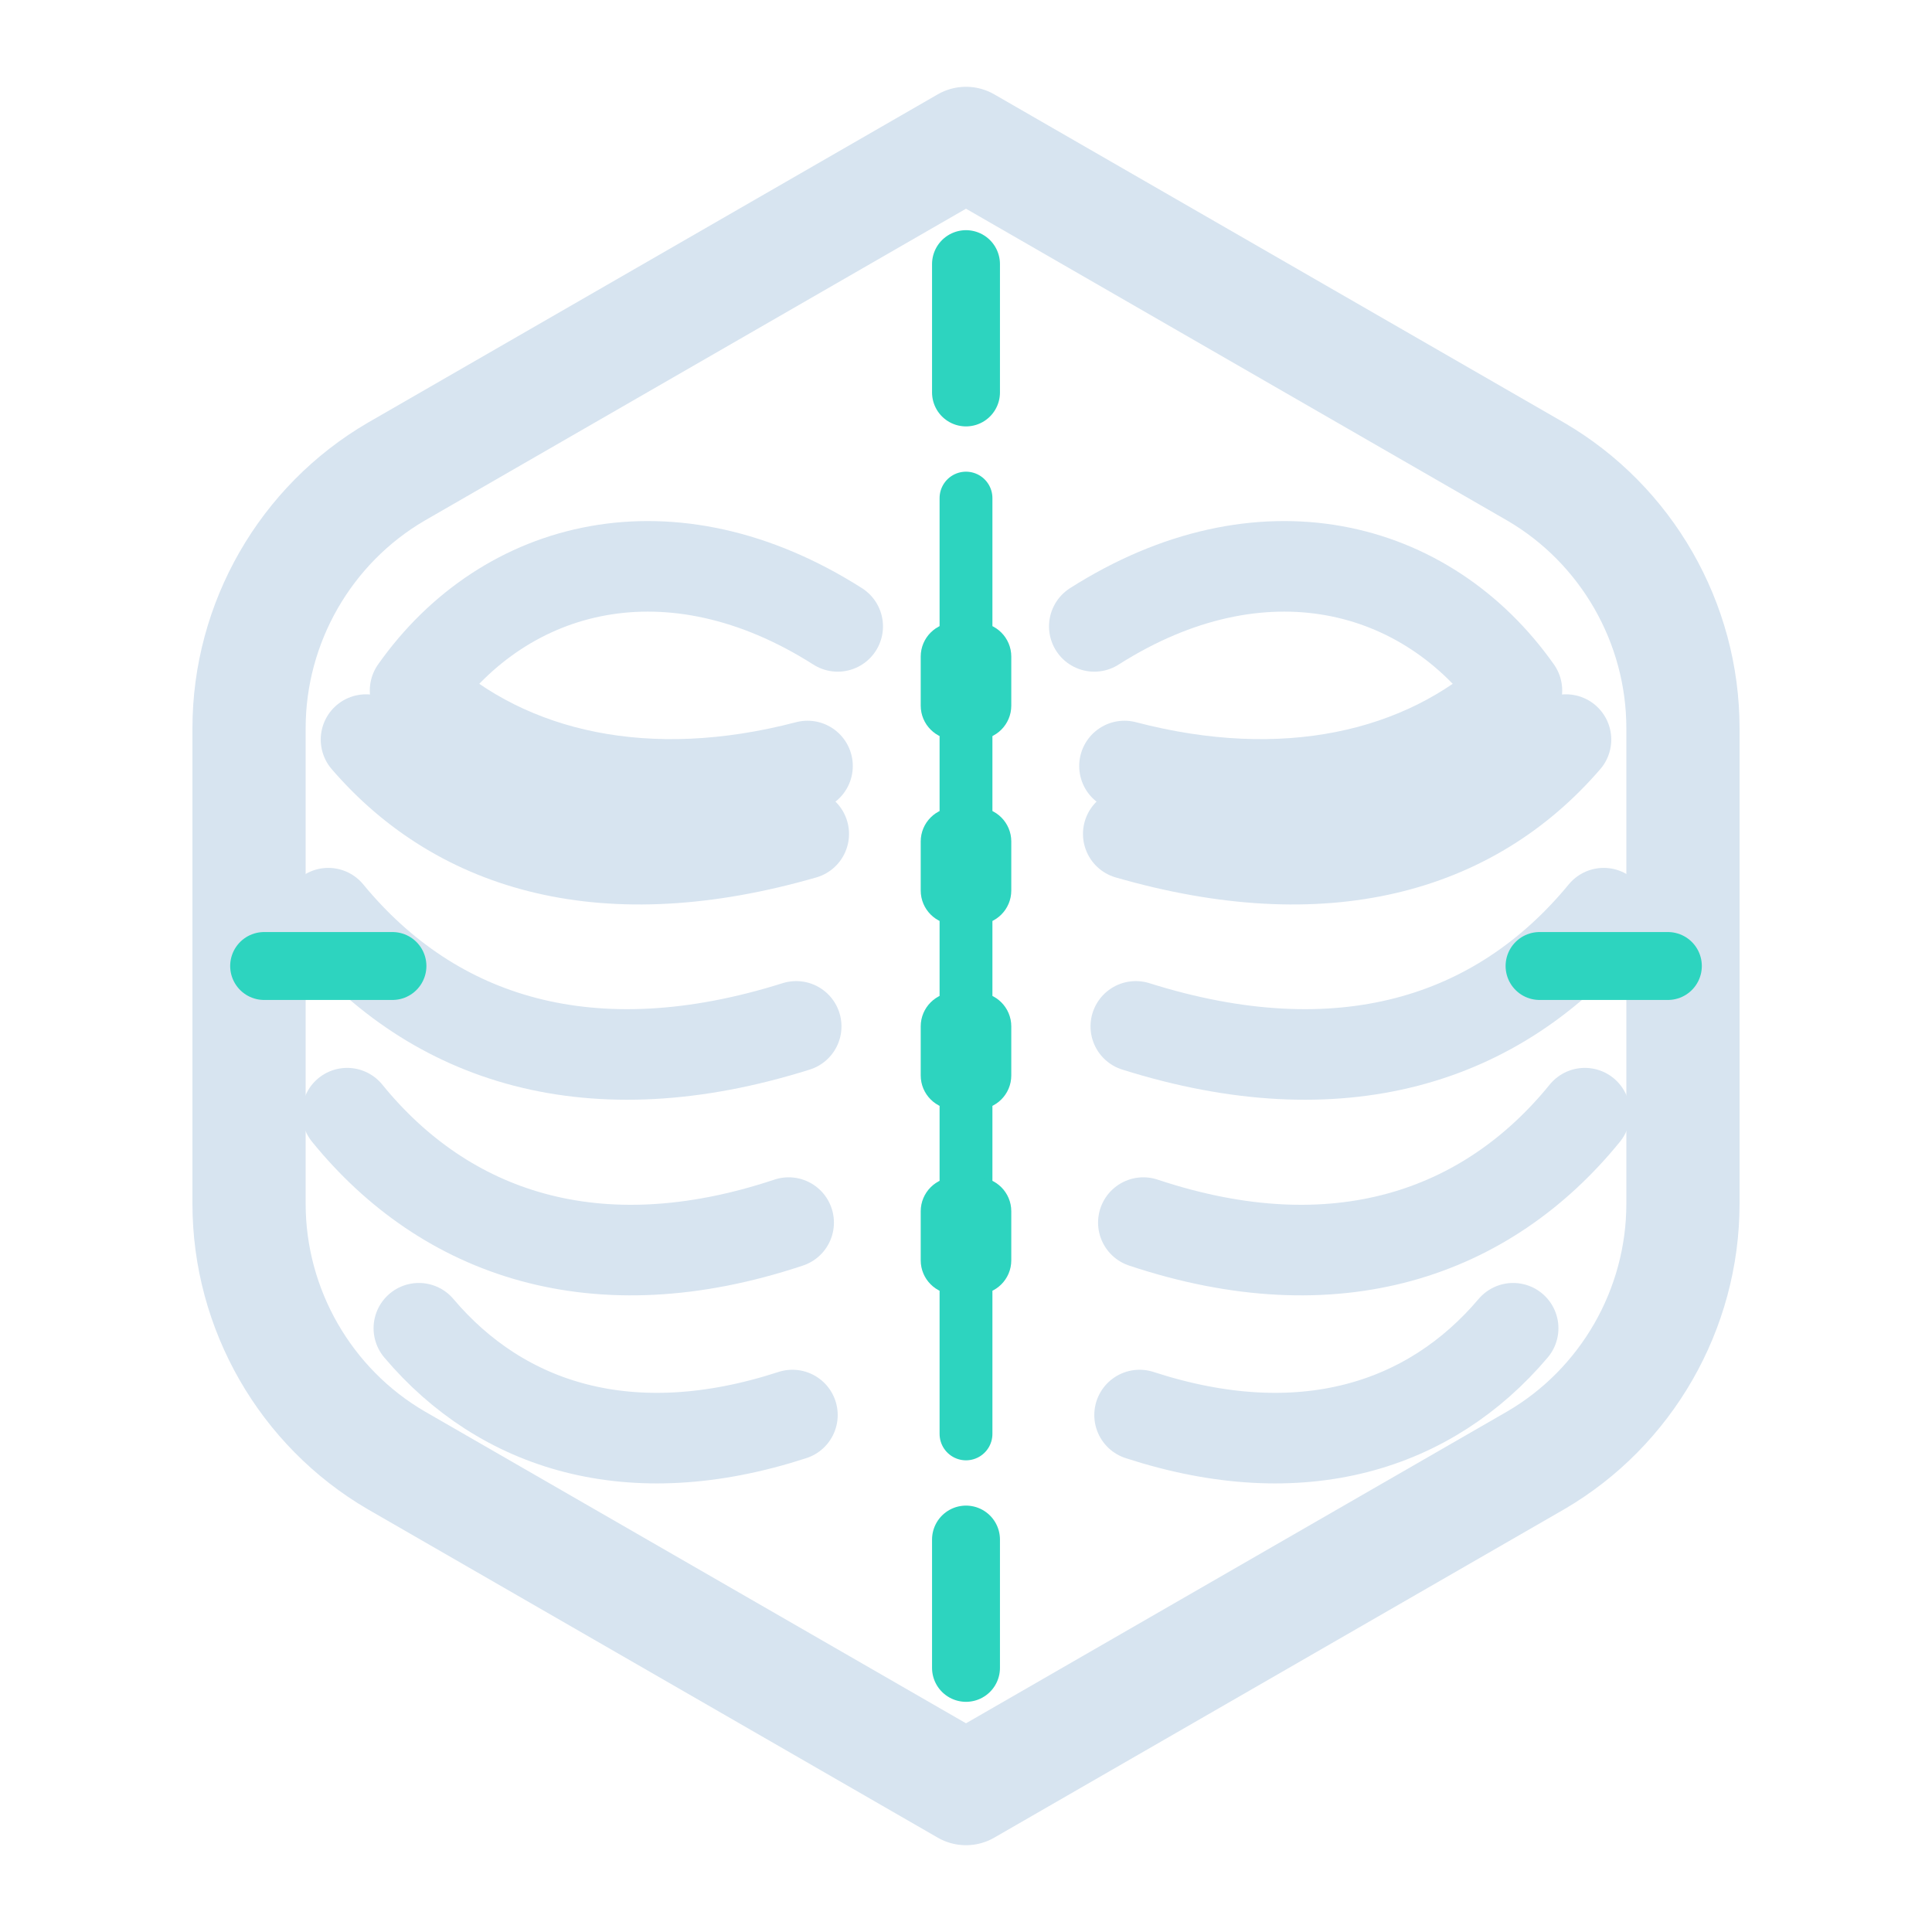
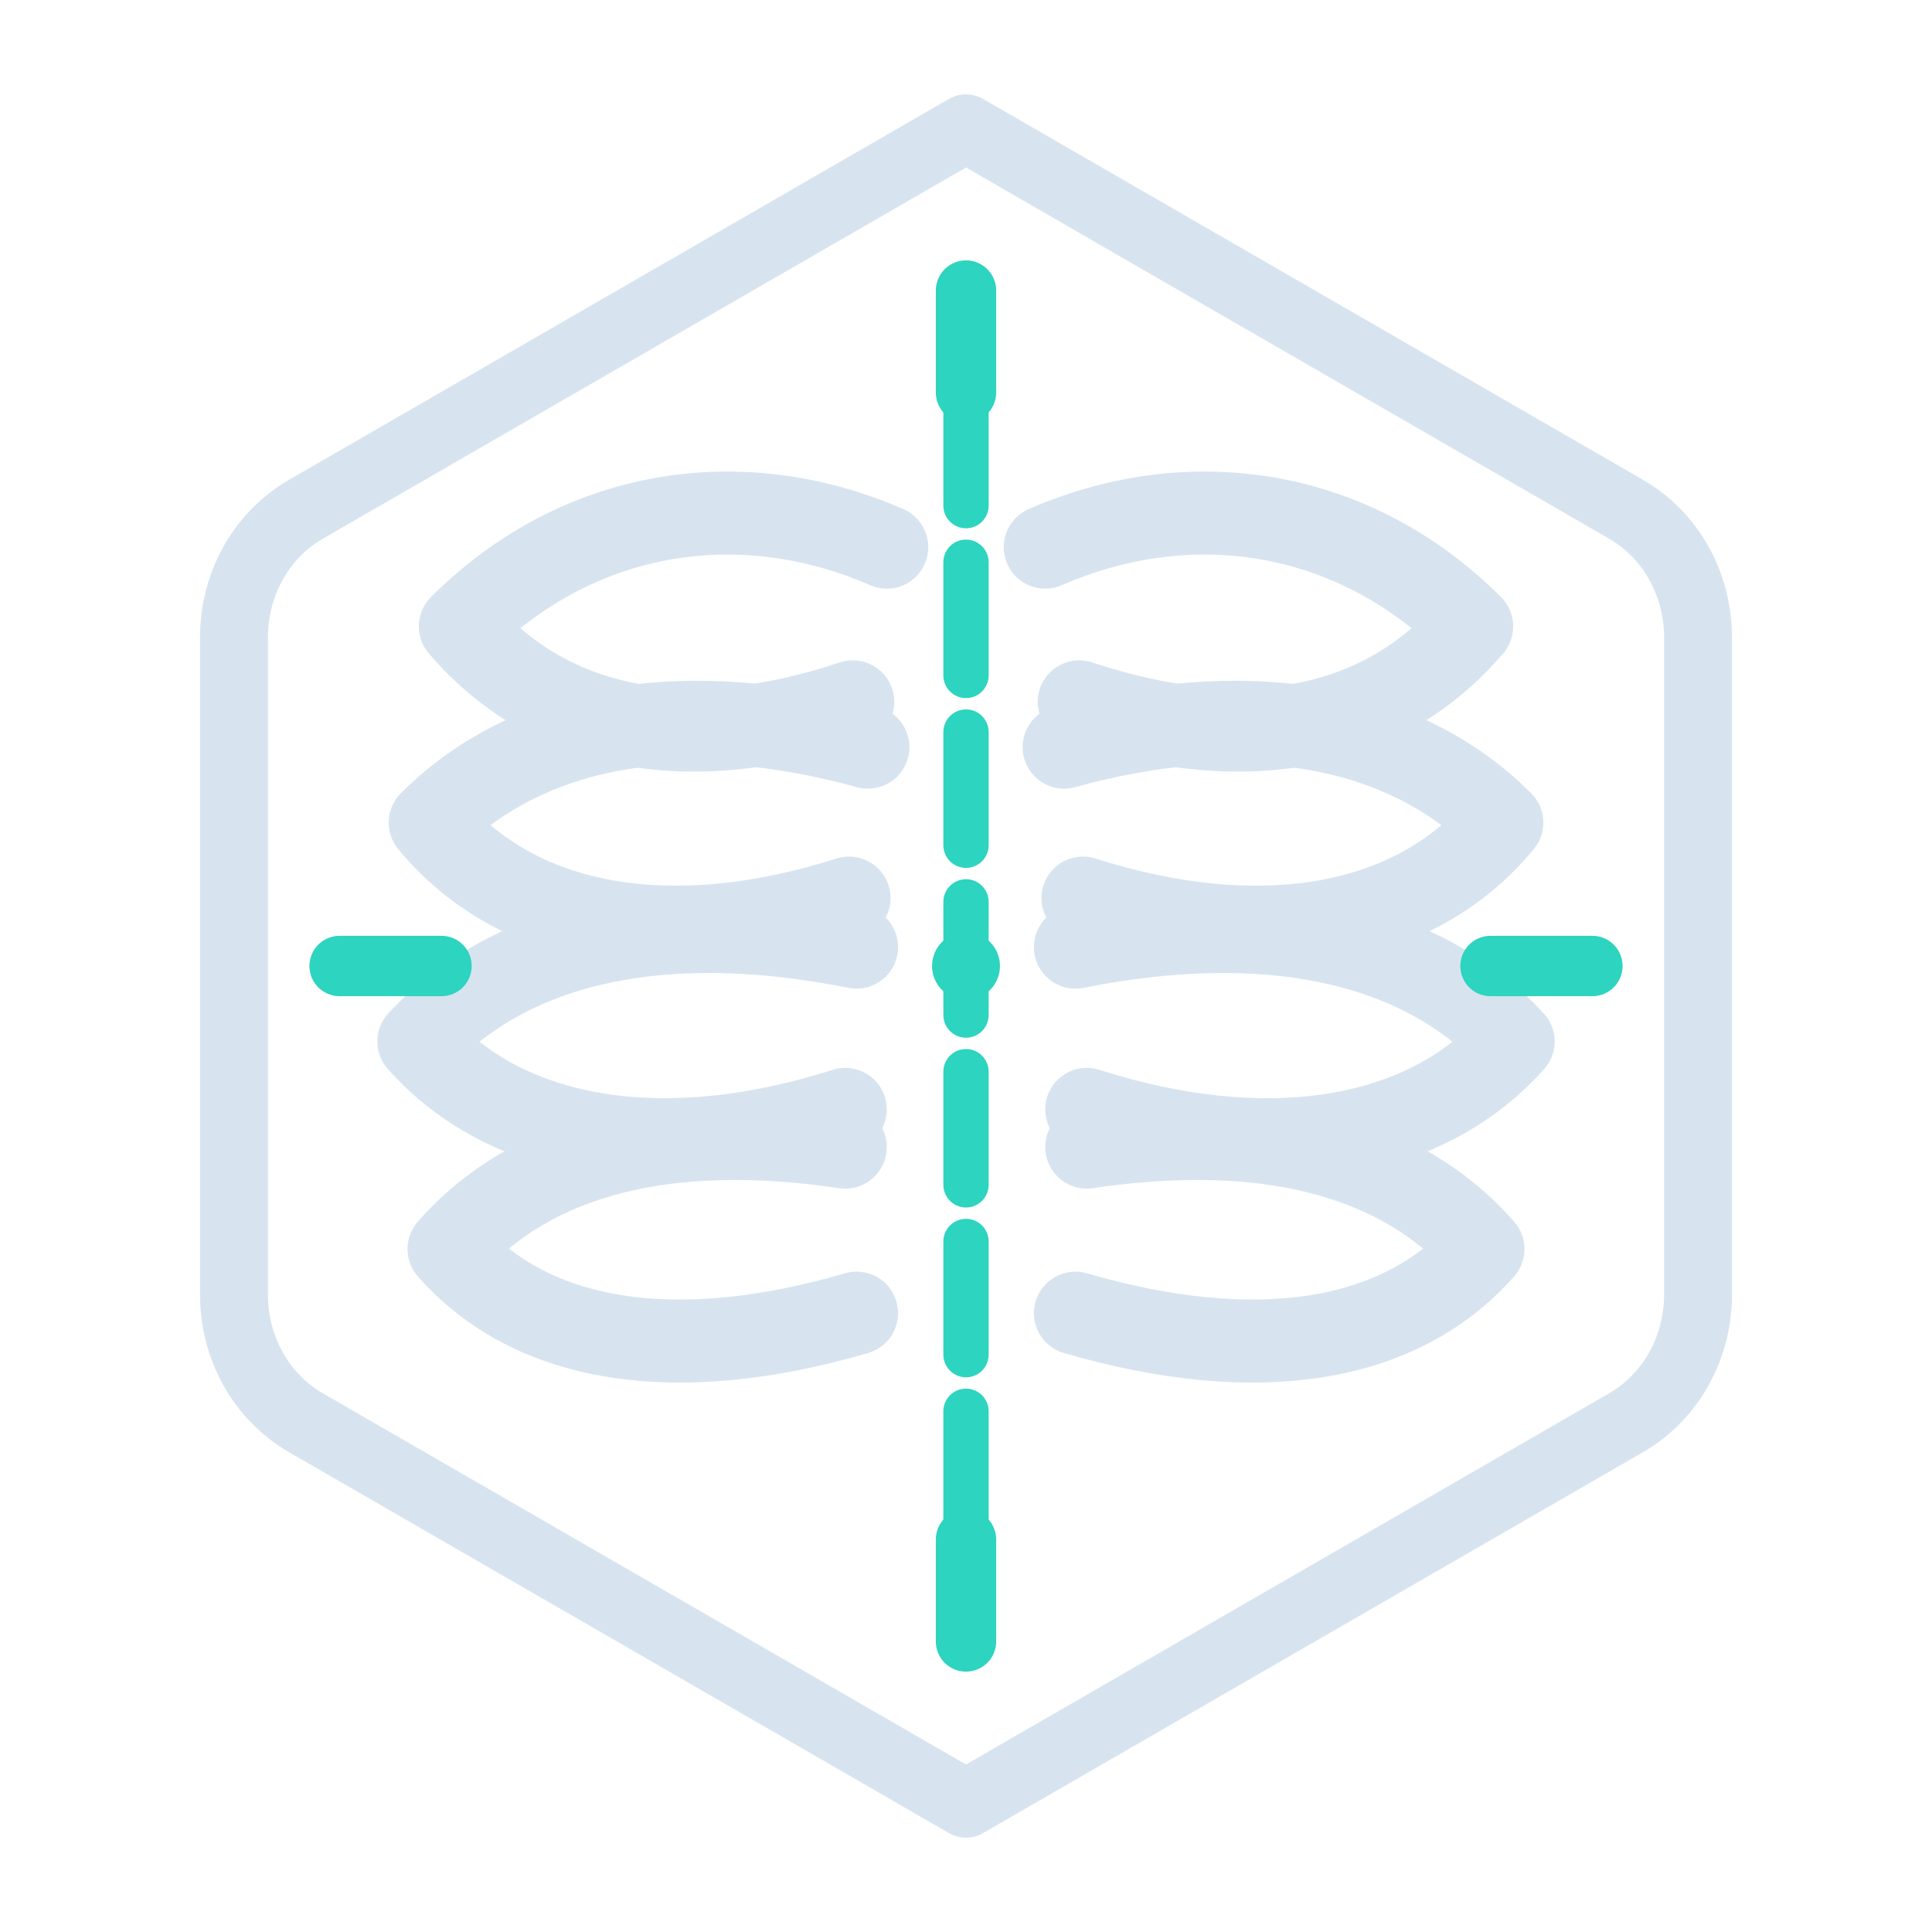
<svg xmlns="http://www.w3.org/2000/svg" viewBox="0 0 512 512" role="img" aria-labelledby="title desc">
-   <g fill="none" stroke-linecap="round" stroke-linejoin="round">
-     <path d="M256 38 407 125c24 14 39 40 39 68v126c0 28-15 54-39 68L256 474 105 387c-24-14-39-40-39-68V193c0-28 15-54 39-68Z" stroke="#d7e4f0" stroke-width="30" />
-     <path d="M222 166c-44-28-88-17-112 17 25 23 62 31 104 20M290 166c44-28 88-17 112 17-25 23-62 31-104 20" stroke="#d7e4f0" stroke-width="24" />
-     <path d="M213 221c-52 15-91 4-116-25M299 221c52 15 91 4 116-25" stroke="#d7e4f0" stroke-width="24" />
-     <path d="M211 272c-54 17-96 4-124-30M301 272c54 17 96 4 124-30" stroke="#d7e4f0" stroke-width="24" />
-     <path d="M209 324c-51 17-91 3-117-29M303 324c51 17 91 3 117-29" stroke="#d7e4f0" stroke-width="24" />
-     <path d="M210 375c-43 14-77 3-99-23M302 375c43 14 77 3 99-23" stroke="#d7e4f0" stroke-width="24" />
-     <path d="M256 132v248" stroke="#2dd4bf" stroke-width="14" />
-     <path d="M256 104V70M256 442v-34M104 256H70M442 256h-34" stroke="#2dd4bf" stroke-width="18" />
+   <g fill="none" stroke="#d7e4f0" stroke-linecap="round" stroke-linejoin="round">
+     <path d="M256 34 431 135c12 7 19 20 19 34v174c0 14-7 27-19 34L256 478 81 377c-12-7-19-20-19-34V169c0-14 7-27 19-34Z" stroke-width="18" />
+     <path d="M235 145c-39-17-82-10-113 21 23 27 59 35 104 20M277 145c39-17 82-10 113 21-23 27-59 35-104 20" stroke-width="22" />
+     <path d="M230 198c-47-13-89-7-116 20 23 28 64 35 111 20M282 198c47-13 89-7 116 20-23 28-64 35-111 20" stroke-width="22" />
+     <path d="M227 251c-50-10-91-2-116 25 24 27 66 33 113 18M285 251c50-10 91-2 116 25-24 27-66 33-113 18" stroke-width="22" />
+     <path d="M224 304c-47-7-83 2-105 27 22 25 60 31 108 17M288 304c47-7 83 2 105 27-22 25-60 31-108 17" stroke-width="22" />
+     <path d="M256 104v304" stroke="#2dd4bf" stroke-width="12" stroke-dasharray="30 15" />
+     <path d="M256 77v27M256 408v27M90 256h27M422 256h-27" stroke="#2dd4bf" stroke-width="16" />
  </g>
-   <g fill="#2dd4bf">
-     <rect x="244" y="165" width="24" height="31" rx="9" />
-     <rect x="244" y="214" width="24" height="31" rx="9" />
-     <rect x="244" y="263" width="24" height="31" rx="9" />
-     <rect x="244" y="312" width="24" height="31" rx="9" />
-   </g>
+   <circle cx="256" cy="256" r="9" fill="#2dd4bf" />
</svg>
